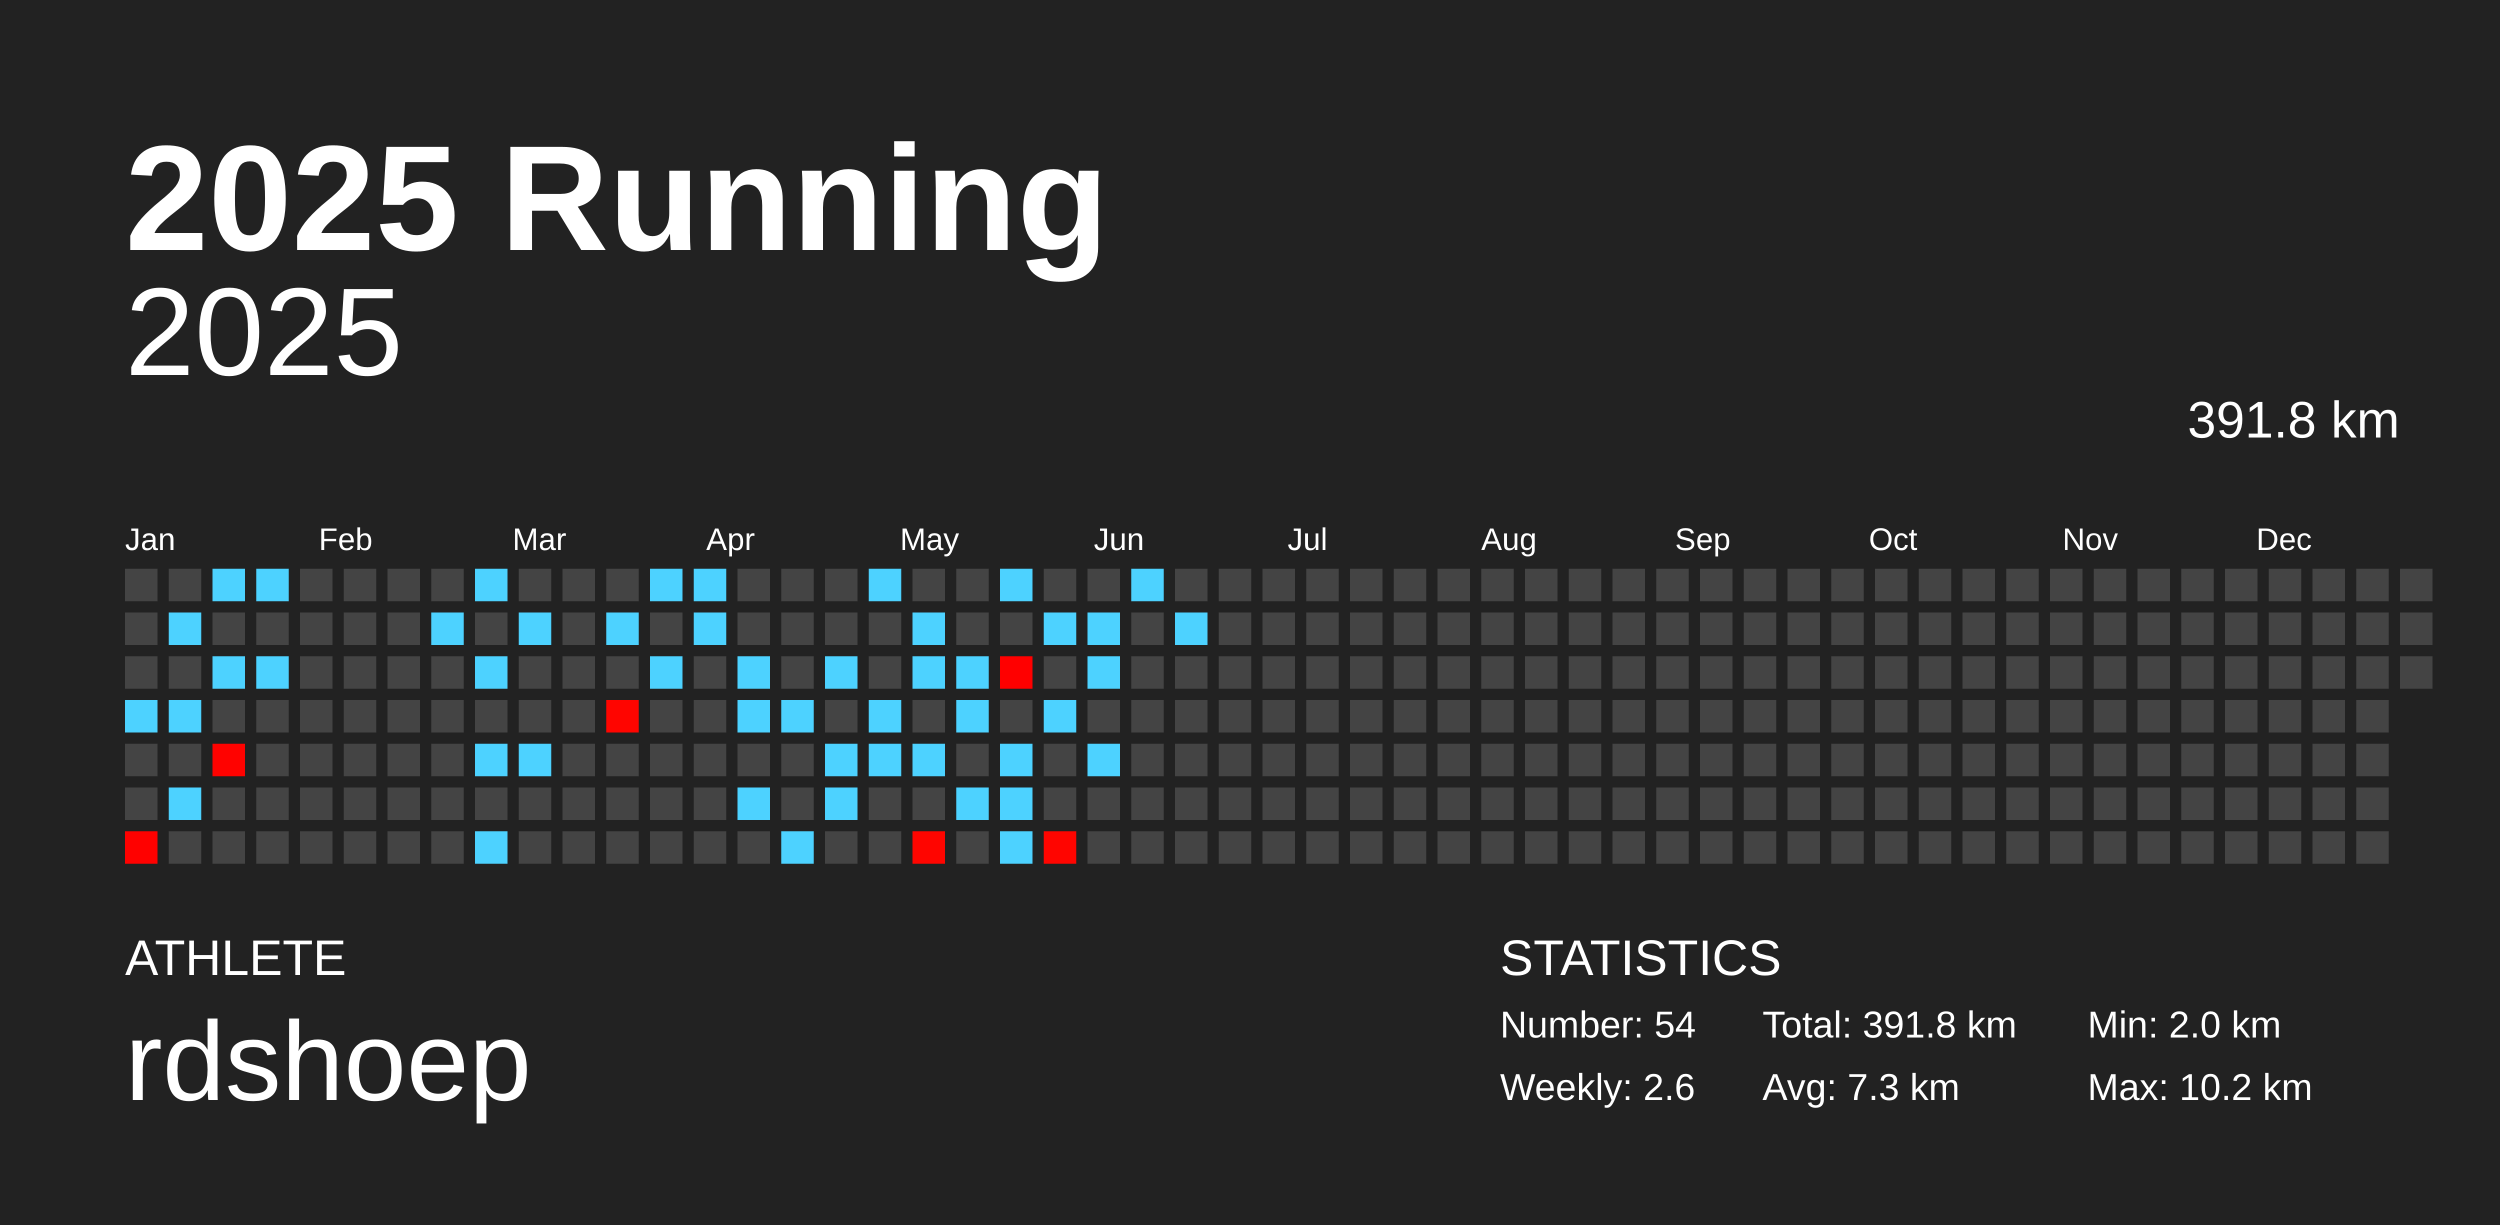
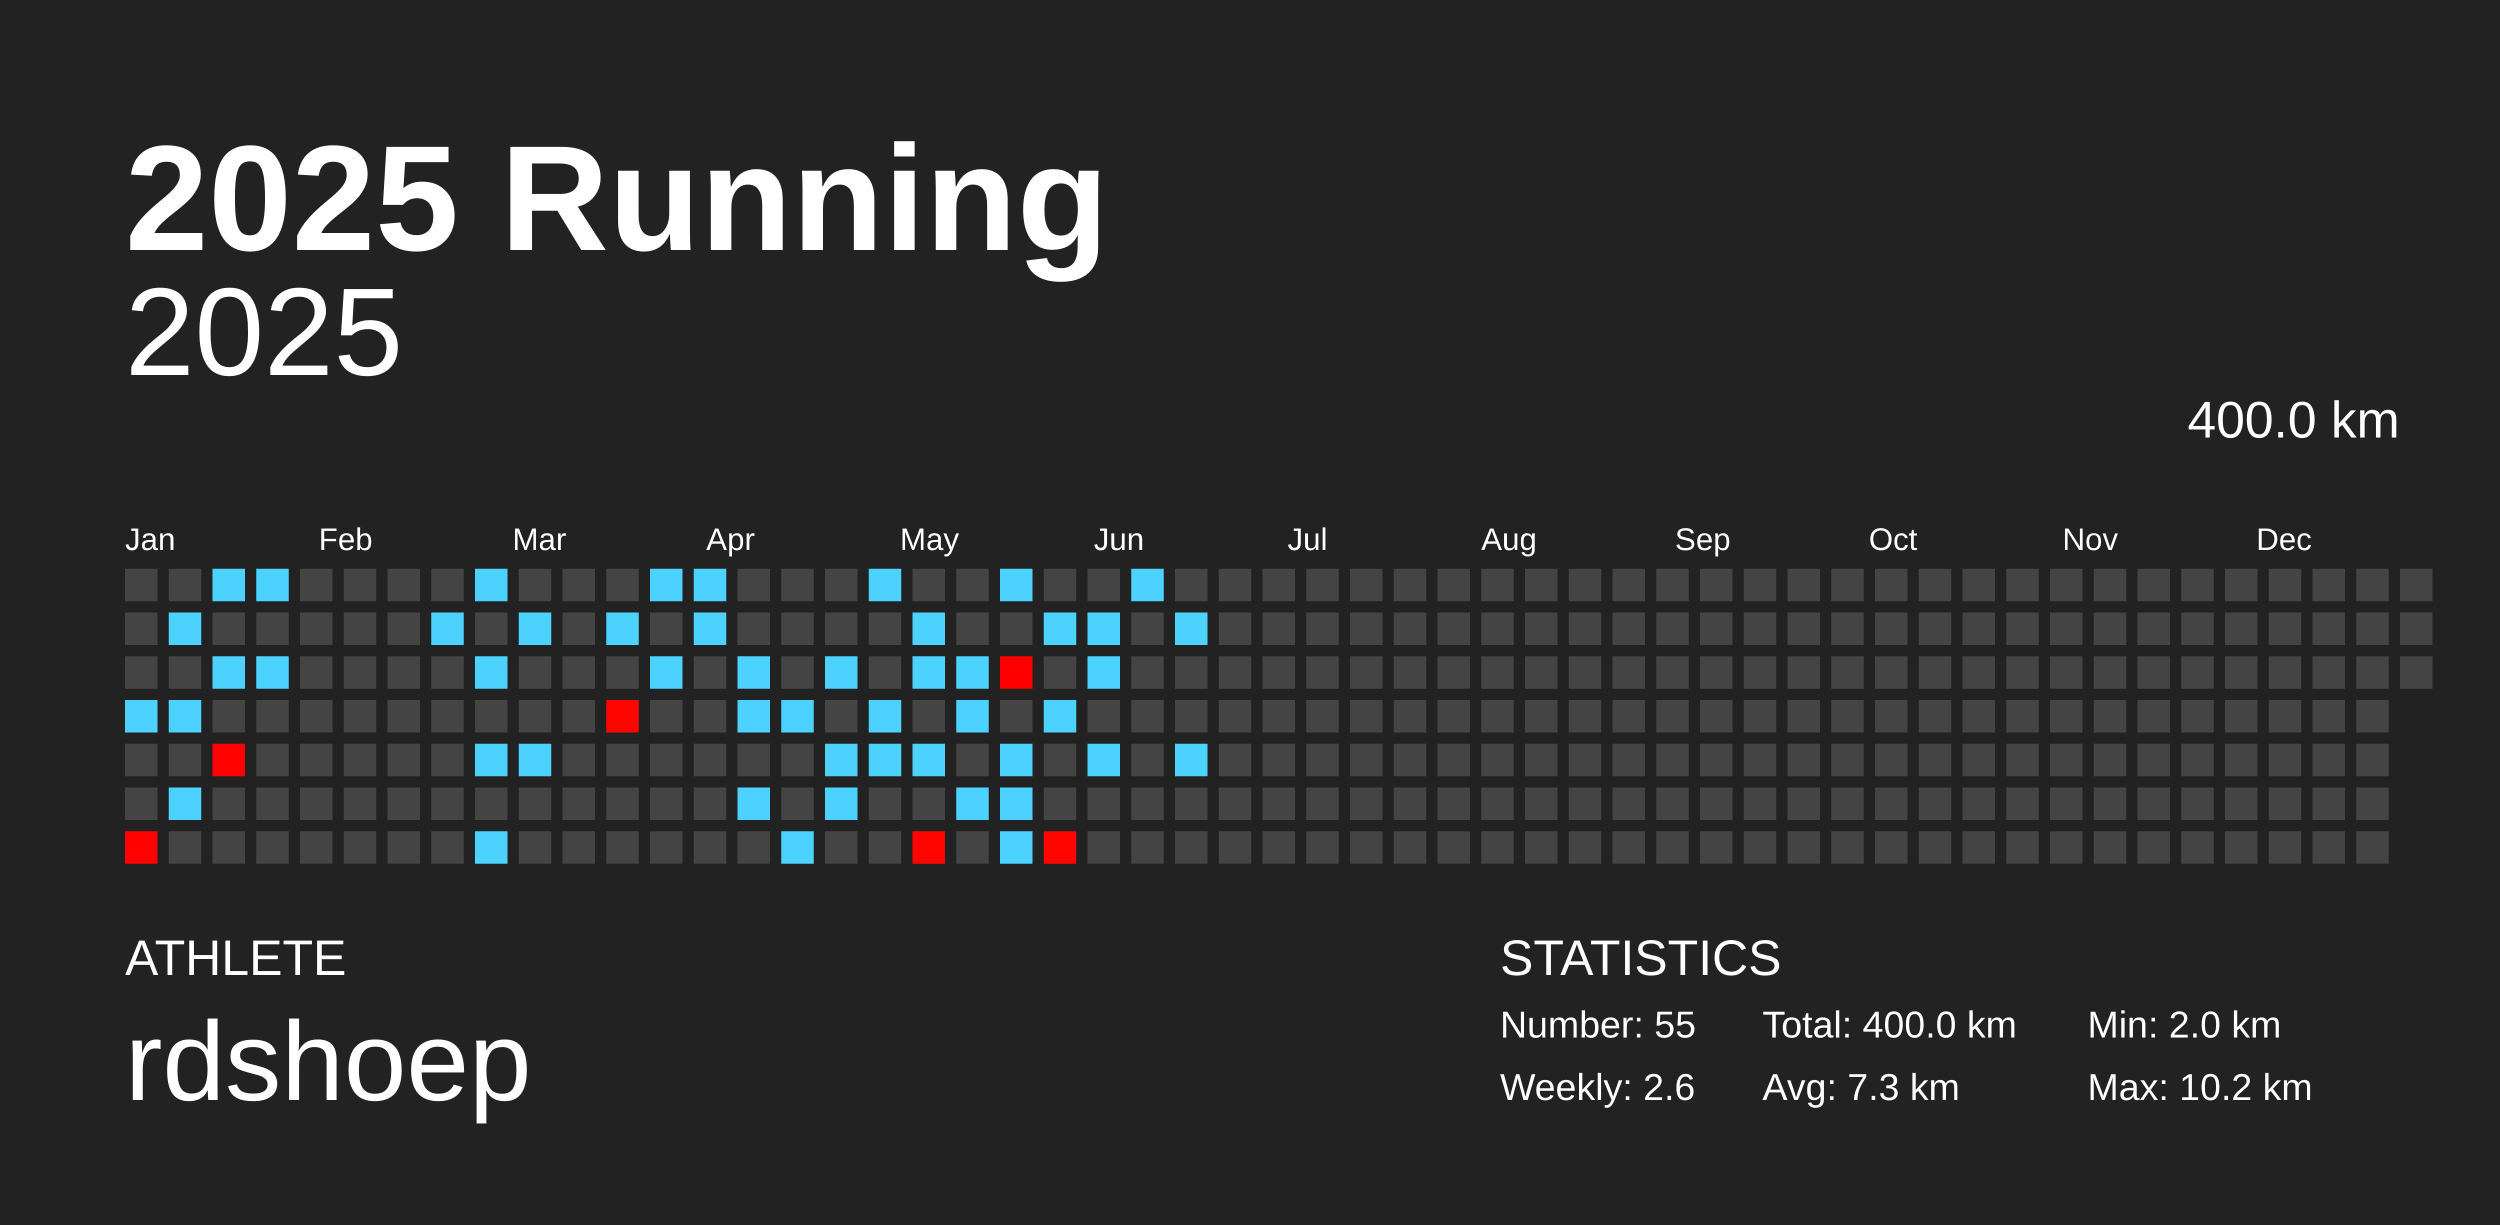
<svg xmlns="http://www.w3.org/2000/svg" baseProfile="full" height="98mm" version="1.1" viewBox="0,0,200,98" width="200mm">
  <defs />
  <rect fill="#222222" height="98" width="200" x="0" y="0" />
  <text fill="#FFFFFF" style="font-size:12px; font-family:Arial; font-weight:bold;" x="10" y="20">2025 Running</text>
  <text fill="#FFFFFF" style="font-size:4px; font-family:Arial" x="10" y="78">ATHLETE</text>
  <text fill="#FFFFFF" style="font-size:9px; font-family:Arial" x="10" y="88">rdshoep</text>
  <text fill="#FFFFFF" style="font-size:4px; font-family:Arial" x="120" y="78">STATISTICS</text>
-   <text fill="#FFFFFF" style="font-size:3px; font-family:Arial" x="120" y="83">Number: 54</text>
+   <text fill="#FFFFFF" style="font-size:3px; font-family:Arial" x="120" y="83">Number: 55</text>
  <text fill="#FFFFFF" style="font-size:3px; font-family:Arial" x="120" y="88">Weekly: 2.6</text>
-   <text fill="#FFFFFF" style="font-size:3px; font-family:Arial" x="141" y="83">Total: 391.8 km</text>
+   <text fill="#FFFFFF" style="font-size:3px; font-family:Arial" x="141" y="83">Total: 400.0 km</text>
  <text fill="#FFFFFF" style="font-size:3px; font-family:Arial" x="141" y="88">Avg: 7.3 km</text>
  <text fill="#FFFFFF" style="font-size:3px; font-family:Arial" x="167" y="83">Min: 2.0 km</text>
  <text fill="#FFFFFF" style="font-size:3px; font-family:Arial" x="167" y="88">Max: 10.2 km</text>
  <text alignment-baseline="hanging" fill="#FFFFFF" style="font-size:10.0px; font-family:Arial;" x="10" y="30">2025</text>
-   <text alignment-baseline="hanging" fill="#FFFFFF" style="font-size:4.125px; font-family:Arial;" x="175" y="35">391.8 km</text>
+   <text alignment-baseline="hanging" fill="#FFFFFF" style="font-size:4.125px; font-family:Arial;" x="175" y="35">400.0 km</text>
  <text fill="#FFFFFF" style="font-size:2.5px; font-family:Arial" x="10.0" y="44">Jan</text>
  <text fill="#FFFFFF" style="font-size:2.5px; font-family:Arial" x="25.5" y="44">Feb</text>
  <text fill="#FFFFFF" style="font-size:2.5px; font-family:Arial" x="41.0" y="44">Mar</text>
  <text fill="#FFFFFF" style="font-size:2.5px; font-family:Arial" x="56.5" y="44">Apr</text>
  <text fill="#FFFFFF" style="font-size:2.5px; font-family:Arial" x="72.0" y="44">May</text>
  <text fill="#FFFFFF" style="font-size:2.5px; font-family:Arial" x="87.5" y="44">Jun</text>
  <text fill="#FFFFFF" style="font-size:2.5px; font-family:Arial" x="103.0" y="44">Jul</text>
  <text fill="#FFFFFF" style="font-size:2.5px; font-family:Arial" x="118.5" y="44">Aug</text>
  <text fill="#FFFFFF" style="font-size:2.5px; font-family:Arial" x="134.0" y="44">Sep</text>
  <text fill="#FFFFFF" style="font-size:2.5px; font-family:Arial" x="149.5" y="44">Oct</text>
  <text fill="#FFFFFF" style="font-size:2.5px; font-family:Arial" x="165.0" y="44">Nov</text>
  <text fill="#FFFFFF" style="font-size:2.5px; font-family:Arial" x="180.5" y="44">Dec</text>
  <rect fill="#444444" height="2.6" width="2.6" x="10.0" y="45.5" />
  <rect fill="#444444" height="2.6" width="2.6" x="10.0" y="49.0" />
  <rect fill="#444444" height="2.6" width="2.6" x="10.0" y="52.5" />
  <rect fill="#4dd2ff" height="2.6" width="2.6" x="10.0" y="56.0" />
  <rect fill="#444444" height="2.6" width="2.6" x="10.0" y="59.5" />
  <rect fill="#444444" height="2.6" width="2.6" x="10.0" y="63.0" />
  <rect fill="#ff0100" height="2.6" width="2.6" x="10.0" y="66.5" />
  <rect fill="#444444" height="2.6" width="2.6" x="13.5" y="45.5" />
  <rect fill="#4dd2ff" height="2.6" width="2.6" x="13.5" y="49.0" />
  <rect fill="#444444" height="2.6" width="2.6" x="13.5" y="52.5" />
  <rect fill="#4dd2ff" height="2.6" width="2.6" x="13.5" y="56.0" />
  <rect fill="#444444" height="2.6" width="2.6" x="13.5" y="59.5" />
  <rect fill="#4dd2ff" height="2.6" width="2.6" x="13.5" y="63.0" />
  <rect fill="#444444" height="2.6" width="2.6" x="13.5" y="66.5" />
  <rect fill="#4dd2ff" height="2.6" width="2.6" x="17.0" y="45.5" />
  <rect fill="#444444" height="2.6" width="2.6" x="17.0" y="49.0" />
  <rect fill="#4dd2ff" height="2.6" width="2.6" x="17.0" y="52.5" />
  <rect fill="#444444" height="2.6" width="2.6" x="17.0" y="56.0" />
  <rect fill="#ff0200" height="2.6" width="2.6" x="17.0" y="59.5" />
  <rect fill="#444444" height="2.6" width="2.6" x="17.0" y="63.0" />
  <rect fill="#444444" height="2.6" width="2.6" x="17.0" y="66.5" />
  <rect fill="#4dd2ff" height="2.6" width="2.6" x="20.5" y="45.5" />
  <rect fill="#444444" height="2.6" width="2.6" x="20.5" y="49.0" />
  <rect fill="#4dd2ff" height="2.6" width="2.6" x="20.5" y="52.5" />
  <rect fill="#444444" height="2.6" width="2.6" x="20.5" y="56.0" />
  <rect fill="#444444" height="2.6" width="2.6" x="20.5" y="59.5" />
  <rect fill="#444444" height="2.6" width="2.6" x="20.5" y="63.0" />
  <rect fill="#444444" height="2.6" width="2.6" x="20.5" y="66.5" />
  <rect fill="#444444" height="2.6" width="2.6" x="24.0" y="45.5" />
  <rect fill="#444444" height="2.6" width="2.6" x="24.0" y="49.0" />
  <rect fill="#444444" height="2.6" width="2.6" x="24.0" y="52.5" />
  <rect fill="#444444" height="2.6" width="2.6" x="24.0" y="56.0" />
  <rect fill="#444444" height="2.6" width="2.6" x="24.0" y="59.5" />
  <rect fill="#444444" height="2.6" width="2.6" x="24.0" y="63.0" />
  <rect fill="#444444" height="2.6" width="2.6" x="24.0" y="66.5" />
  <rect fill="#444444" height="2.6" width="2.6" x="27.5" y="45.5" />
  <rect fill="#444444" height="2.6" width="2.6" x="27.5" y="49.0" />
  <rect fill="#444444" height="2.6" width="2.6" x="27.5" y="52.5" />
  <rect fill="#444444" height="2.6" width="2.6" x="27.5" y="56.0" />
  <rect fill="#444444" height="2.6" width="2.6" x="27.5" y="59.5" />
  <rect fill="#444444" height="2.6" width="2.6" x="27.5" y="63.0" />
  <rect fill="#444444" height="2.6" width="2.6" x="27.5" y="66.5" />
  <rect fill="#444444" height="2.6" width="2.6" x="31.0" y="45.5" />
  <rect fill="#444444" height="2.6" width="2.6" x="31.0" y="49.0" />
  <rect fill="#444444" height="2.6" width="2.6" x="31.0" y="52.5" />
  <rect fill="#444444" height="2.6" width="2.6" x="31.0" y="56.0" />
  <rect fill="#444444" height="2.6" width="2.6" x="31.0" y="59.5" />
  <rect fill="#444444" height="2.6" width="2.6" x="31.0" y="63.0" />
  <rect fill="#444444" height="2.6" width="2.6" x="31.0" y="66.5" />
  <rect fill="#444444" height="2.6" width="2.6" x="34.5" y="45.5" />
  <rect fill="#4dd2ff" height="2.6" width="2.6" x="34.5" y="49.0" />
  <rect fill="#444444" height="2.6" width="2.6" x="34.5" y="52.5" />
  <rect fill="#444444" height="2.6" width="2.6" x="34.5" y="56.0" />
  <rect fill="#444444" height="2.6" width="2.6" x="34.5" y="59.5" />
  <rect fill="#444444" height="2.6" width="2.6" x="34.5" y="63.0" />
  <rect fill="#444444" height="2.6" width="2.6" x="34.5" y="66.5" />
  <rect fill="#4dd2ff" height="2.6" width="2.6" x="38.0" y="45.5" />
  <rect fill="#444444" height="2.6" width="2.6" x="38.0" y="49.0" />
  <rect fill="#4dd2ff" height="2.6" width="2.6" x="38.0" y="52.5" />
  <rect fill="#444444" height="2.6" width="2.6" x="38.0" y="56.0" />
  <rect fill="#4dd2ff" height="2.6" width="2.6" x="38.0" y="59.5" />
  <rect fill="#444444" height="2.6" width="2.6" x="38.0" y="63.0" />
  <rect fill="#4dd2ff" height="2.6" width="2.6" x="38.0" y="66.5" />
  <rect fill="#444444" height="2.6" width="2.6" x="41.5" y="45.5" />
  <rect fill="#4dd2ff" height="2.6" width="2.6" x="41.5" y="49.0" />
  <rect fill="#444444" height="2.6" width="2.6" x="41.5" y="52.5" />
  <rect fill="#444444" height="2.6" width="2.6" x="41.5" y="56.0" />
  <rect fill="#4dd2ff" height="2.6" width="2.6" x="41.5" y="59.5" />
  <rect fill="#444444" height="2.6" width="2.6" x="41.5" y="63.0" />
  <rect fill="#444444" height="2.6" width="2.6" x="41.5" y="66.5" />
  <rect fill="#444444" height="2.6" width="2.6" x="45.0" y="45.5" />
  <rect fill="#444444" height="2.6" width="2.6" x="45.0" y="49.0" />
  <rect fill="#444444" height="2.6" width="2.6" x="45.0" y="52.5" />
  <rect fill="#444444" height="2.6" width="2.6" x="45.0" y="56.0" />
  <rect fill="#444444" height="2.6" width="2.6" x="45.0" y="59.5" />
  <rect fill="#444444" height="2.6" width="2.6" x="45.0" y="63.0" />
  <rect fill="#444444" height="2.6" width="2.6" x="45.0" y="66.5" />
  <rect fill="#444444" height="2.6" width="2.6" x="48.5" y="45.5" />
  <rect fill="#4dd2ff" height="2.6" width="2.6" x="48.5" y="49.0" />
  <rect fill="#444444" height="2.6" width="2.6" x="48.5" y="52.5" />
  <rect fill="#ff0500" height="2.6" width="2.6" x="48.5" y="56.0" />
  <rect fill="#444444" height="2.6" width="2.6" x="48.5" y="59.5" />
  <rect fill="#444444" height="2.6" width="2.6" x="48.5" y="63.0" />
  <rect fill="#444444" height="2.6" width="2.6" x="48.5" y="66.5" />
  <rect fill="#4dd2ff" height="2.6" width="2.6" x="52.0" y="45.5" />
  <rect fill="#444444" height="2.6" width="2.6" x="52.0" y="49.0" />
  <rect fill="#4dd2ff" height="2.6" width="2.6" x="52.0" y="52.5" />
  <rect fill="#444444" height="2.6" width="2.6" x="52.0" y="56.0" />
  <rect fill="#444444" height="2.6" width="2.6" x="52.0" y="59.5" />
  <rect fill="#444444" height="2.6" width="2.6" x="52.0" y="63.0" />
  <rect fill="#444444" height="2.6" width="2.6" x="52.0" y="66.5" />
  <rect fill="#4dd2ff" height="2.6" width="2.6" x="55.5" y="45.5" />
  <rect fill="#4dd2ff" height="2.6" width="2.6" x="55.5" y="49.0" />
  <rect fill="#444444" height="2.6" width="2.6" x="55.5" y="52.5" />
  <rect fill="#444444" height="2.6" width="2.6" x="55.5" y="56.0" />
  <rect fill="#444444" height="2.6" width="2.6" x="55.5" y="59.5" />
  <rect fill="#444444" height="2.6" width="2.6" x="55.5" y="63.0" />
  <rect fill="#444444" height="2.6" width="2.6" x="55.5" y="66.5" />
  <rect fill="#444444" height="2.6" width="2.6" x="59.0" y="45.5" />
  <rect fill="#444444" height="2.6" width="2.6" x="59.0" y="49.0" />
  <rect fill="#4dd2ff" height="2.6" width="2.6" x="59.0" y="52.5" />
  <rect fill="#4dd2ff" height="2.6" width="2.6" x="59.0" y="56.0" />
  <rect fill="#444444" height="2.6" width="2.6" x="59.0" y="59.5" />
  <rect fill="#4dd2ff" height="2.6" width="2.6" x="59.0" y="63.0" />
  <rect fill="#444444" height="2.6" width="2.6" x="59.0" y="66.5" />
  <rect fill="#444444" height="2.6" width="2.6" x="62.5" y="45.5" />
  <rect fill="#444444" height="2.6" width="2.6" x="62.5" y="49.0" />
  <rect fill="#444444" height="2.6" width="2.6" x="62.5" y="52.5" />
  <rect fill="#4dd2ff" height="2.6" width="2.6" x="62.5" y="56.0" />
  <rect fill="#444444" height="2.6" width="2.6" x="62.5" y="59.5" />
  <rect fill="#444444" height="2.6" width="2.6" x="62.5" y="63.0" />
  <rect fill="#4dd2ff" height="2.6" width="2.6" x="62.5" y="66.5" />
  <rect fill="#444444" height="2.6" width="2.6" x="66.0" y="45.5" />
  <rect fill="#444444" height="2.6" width="2.6" x="66.0" y="49.0" />
  <rect fill="#4dd2ff" height="2.6" width="2.6" x="66.0" y="52.5" />
  <rect fill="#444444" height="2.6" width="2.6" x="66.0" y="56.0" />
  <rect fill="#4dd2ff" height="2.6" width="2.6" x="66.0" y="59.5" />
  <rect fill="#4dd2ff" height="2.6" width="2.6" x="66.0" y="63.0" />
  <rect fill="#444444" height="2.6" width="2.6" x="66.0" y="66.5" />
  <rect fill="#4dd2ff" height="2.6" width="2.6" x="69.5" y="45.5" />
  <rect fill="#444444" height="2.6" width="2.6" x="69.5" y="49.0" />
  <rect fill="#444444" height="2.6" width="2.6" x="69.5" y="52.5" />
  <rect fill="#4dd2ff" height="2.6" width="2.6" x="69.5" y="56.0" />
  <rect fill="#4dd2ff" height="2.6" width="2.6" x="69.5" y="59.5" />
  <rect fill="#444444" height="2.6" width="2.6" x="69.5" y="63.0" />
  <rect fill="#444444" height="2.6" width="2.6" x="69.5" y="66.5" />
  <rect fill="#444444" height="2.6" width="2.6" x="73.0" y="45.5" />
  <rect fill="#4dd2ff" height="2.6" width="2.6" x="73.0" y="49.0" />
  <rect fill="#4dd2ff" height="2.6" width="2.6" x="73.0" y="52.5" />
  <rect fill="#444444" height="2.6" width="2.6" x="73.0" y="56.0" />
  <rect fill="#4dd2ff" height="2.6" width="2.6" x="73.0" y="59.5" />
  <rect fill="#444444" height="2.6" width="2.6" x="73.0" y="63.0" />
  <rect fill="#ff0500" height="2.6" width="2.6" x="73.0" y="66.5" />
  <rect fill="#444444" height="2.6" width="2.6" x="76.5" y="45.5" />
  <rect fill="#444444" height="2.6" width="2.6" x="76.5" y="49.0" />
  <rect fill="#4dd2ff" height="2.6" width="2.6" x="76.5" y="52.5" />
  <rect fill="#4dd2ff" height="2.6" width="2.6" x="76.5" y="56.0" />
  <rect fill="#444444" height="2.6" width="2.6" x="76.5" y="59.5" />
  <rect fill="#4dd2ff" height="2.6" width="2.6" x="76.5" y="63.0" />
  <rect fill="#444444" height="2.6" width="2.6" x="76.5" y="66.5" />
  <rect fill="#4dd2ff" height="2.6" width="2.6" x="80.0" y="45.5" />
  <rect fill="#444444" height="2.6" width="2.6" x="80.0" y="49.0" />
  <rect fill="#ff0000" height="2.6" width="2.6" x="80.0" y="52.5" />
  <rect fill="#444444" height="2.6" width="2.6" x="80.0" y="56.0" />
  <rect fill="#4dd2ff" height="2.6" width="2.6" x="80.0" y="59.5" />
  <rect fill="#4dd2ff" height="2.6" width="2.6" x="80.0" y="63.0" />
  <rect fill="#4dd2ff" height="2.6" width="2.6" x="80.0" y="66.5" />
  <rect fill="#444444" height="2.6" width="2.6" x="83.5" y="45.5" />
  <rect fill="#4dd2ff" height="2.6" width="2.6" x="83.5" y="49.0" />
  <rect fill="#444444" height="2.6" width="2.6" x="83.5" y="52.5" />
  <rect fill="#4dd2ff" height="2.6" width="2.6" x="83.5" y="56.0" />
  <rect fill="#444444" height="2.6" width="2.6" x="83.5" y="59.5" />
  <rect fill="#444444" height="2.6" width="2.6" x="83.5" y="63.0" />
  <rect fill="#ff0500" height="2.6" width="2.6" x="83.5" y="66.5" />
  <rect fill="#444444" height="2.6" width="2.6" x="87.0" y="45.5" />
  <rect fill="#4dd2ff" height="2.6" width="2.6" x="87.0" y="49.0" />
  <rect fill="#4dd2ff" height="2.6" width="2.6" x="87.0" y="52.5" />
  <rect fill="#444444" height="2.6" width="2.6" x="87.0" y="56.0" />
  <rect fill="#4dd2ff" height="2.6" width="2.6" x="87.0" y="59.5" />
  <rect fill="#444444" height="2.6" width="2.6" x="87.0" y="63.0" />
  <rect fill="#444444" height="2.6" width="2.6" x="87.0" y="66.5" />
  <rect fill="#4dd2ff" height="2.6" width="2.6" x="90.5" y="45.5" />
  <rect fill="#444444" height="2.6" width="2.6" x="90.5" y="49.0" />
  <rect fill="#444444" height="2.6" width="2.6" x="90.5" y="52.5" />
  <rect fill="#444444" height="2.6" width="2.6" x="90.5" y="56.0" />
  <rect fill="#444444" height="2.6" width="2.6" x="90.5" y="59.5" />
  <rect fill="#444444" height="2.6" width="2.6" x="90.5" y="63.0" />
  <rect fill="#444444" height="2.6" width="2.6" x="90.5" y="66.5" />
  <rect fill="#444444" height="2.6" width="2.6" x="94.0" y="45.5" />
  <rect fill="#4dd2ff" height="2.6" width="2.6" x="94.0" y="49.0" />
  <rect fill="#444444" height="2.6" width="2.6" x="94.0" y="52.5" />
  <rect fill="#444444" height="2.6" width="2.6" x="94.0" y="56.0" />
-   <rect fill="#444444" height="2.6" width="2.6" x="94.0" y="59.5" />
+   <rect fill="#4dd2ff" height="2.6" width="2.6" x="94.0" y="59.5" />
  <rect fill="#444444" height="2.6" width="2.6" x="94.0" y="63.0" />
  <rect fill="#444444" height="2.6" width="2.6" x="94.0" y="66.5" />
  <rect fill="#444444" height="2.6" width="2.6" x="97.5" y="45.5" />
  <rect fill="#444444" height="2.6" width="2.6" x="97.5" y="49.0" />
  <rect fill="#444444" height="2.6" width="2.6" x="97.5" y="52.5" />
  <rect fill="#444444" height="2.6" width="2.6" x="97.5" y="56.0" />
  <rect fill="#444444" height="2.6" width="2.6" x="97.5" y="59.5" />
  <rect fill="#444444" height="2.6" width="2.6" x="97.5" y="63.0" />
  <rect fill="#444444" height="2.6" width="2.6" x="97.5" y="66.5" />
  <rect fill="#444444" height="2.6" width="2.6" x="101.0" y="45.5" />
  <rect fill="#444444" height="2.6" width="2.6" x="101.0" y="49.0" />
  <rect fill="#444444" height="2.6" width="2.6" x="101.0" y="52.5" />
  <rect fill="#444444" height="2.6" width="2.6" x="101.0" y="56.0" />
  <rect fill="#444444" height="2.6" width="2.6" x="101.0" y="59.5" />
  <rect fill="#444444" height="2.6" width="2.6" x="101.0" y="63.0" />
  <rect fill="#444444" height="2.6" width="2.6" x="101.0" y="66.5" />
  <rect fill="#444444" height="2.6" width="2.6" x="104.5" y="45.5" />
  <rect fill="#444444" height="2.6" width="2.6" x="104.5" y="49.0" />
  <rect fill="#444444" height="2.6" width="2.6" x="104.5" y="52.5" />
  <rect fill="#444444" height="2.6" width="2.6" x="104.5" y="56.0" />
  <rect fill="#444444" height="2.6" width="2.6" x="104.5" y="59.5" />
  <rect fill="#444444" height="2.6" width="2.6" x="104.5" y="63.0" />
  <rect fill="#444444" height="2.6" width="2.6" x="104.5" y="66.5" />
  <rect fill="#444444" height="2.6" width="2.6" x="108.0" y="45.5" />
  <rect fill="#444444" height="2.6" width="2.6" x="108.0" y="49.0" />
  <rect fill="#444444" height="2.6" width="2.6" x="108.0" y="52.5" />
  <rect fill="#444444" height="2.6" width="2.6" x="108.0" y="56.0" />
  <rect fill="#444444" height="2.6" width="2.6" x="108.0" y="59.5" />
  <rect fill="#444444" height="2.6" width="2.6" x="108.0" y="63.0" />
  <rect fill="#444444" height="2.6" width="2.6" x="108.0" y="66.5" />
  <rect fill="#444444" height="2.6" width="2.6" x="111.5" y="45.5" />
  <rect fill="#444444" height="2.6" width="2.6" x="111.5" y="49.0" />
  <rect fill="#444444" height="2.6" width="2.6" x="111.5" y="52.5" />
  <rect fill="#444444" height="2.6" width="2.6" x="111.5" y="56.0" />
  <rect fill="#444444" height="2.6" width="2.6" x="111.5" y="59.5" />
  <rect fill="#444444" height="2.6" width="2.6" x="111.5" y="63.0" />
  <rect fill="#444444" height="2.6" width="2.6" x="111.5" y="66.5" />
  <rect fill="#444444" height="2.6" width="2.6" x="115.0" y="45.5" />
  <rect fill="#444444" height="2.6" width="2.6" x="115.0" y="49.0" />
  <rect fill="#444444" height="2.6" width="2.6" x="115.0" y="52.5" />
  <rect fill="#444444" height="2.6" width="2.6" x="115.0" y="56.0" />
  <rect fill="#444444" height="2.6" width="2.6" x="115.0" y="59.5" />
  <rect fill="#444444" height="2.6" width="2.6" x="115.0" y="63.0" />
  <rect fill="#444444" height="2.6" width="2.6" x="115.0" y="66.5" />
  <rect fill="#444444" height="2.6" width="2.6" x="118.5" y="45.5" />
  <rect fill="#444444" height="2.6" width="2.6" x="118.5" y="49.0" />
  <rect fill="#444444" height="2.6" width="2.6" x="118.5" y="52.5" />
  <rect fill="#444444" height="2.6" width="2.6" x="118.5" y="56.0" />
  <rect fill="#444444" height="2.6" width="2.6" x="118.5" y="59.5" />
  <rect fill="#444444" height="2.6" width="2.6" x="118.5" y="63.0" />
  <rect fill="#444444" height="2.6" width="2.6" x="118.5" y="66.5" />
  <rect fill="#444444" height="2.6" width="2.6" x="122.0" y="45.5" />
  <rect fill="#444444" height="2.6" width="2.6" x="122.0" y="49.0" />
  <rect fill="#444444" height="2.6" width="2.6" x="122.0" y="52.5" />
  <rect fill="#444444" height="2.6" width="2.6" x="122.0" y="56.0" />
  <rect fill="#444444" height="2.6" width="2.6" x="122.0" y="59.5" />
  <rect fill="#444444" height="2.6" width="2.6" x="122.0" y="63.0" />
  <rect fill="#444444" height="2.6" width="2.6" x="122.0" y="66.5" />
  <rect fill="#444444" height="2.6" width="2.6" x="125.5" y="45.5" />
  <rect fill="#444444" height="2.6" width="2.6" x="125.5" y="49.0" />
  <rect fill="#444444" height="2.6" width="2.6" x="125.5" y="52.5" />
  <rect fill="#444444" height="2.6" width="2.6" x="125.5" y="56.0" />
  <rect fill="#444444" height="2.6" width="2.6" x="125.5" y="59.5" />
  <rect fill="#444444" height="2.6" width="2.6" x="125.5" y="63.0" />
  <rect fill="#444444" height="2.6" width="2.6" x="125.5" y="66.5" />
  <rect fill="#444444" height="2.6" width="2.6" x="129.0" y="45.5" />
  <rect fill="#444444" height="2.6" width="2.6" x="129.0" y="49.0" />
  <rect fill="#444444" height="2.6" width="2.6" x="129.0" y="52.5" />
  <rect fill="#444444" height="2.6" width="2.6" x="129.0" y="56.0" />
  <rect fill="#444444" height="2.6" width="2.6" x="129.0" y="59.5" />
  <rect fill="#444444" height="2.6" width="2.6" x="129.0" y="63.0" />
  <rect fill="#444444" height="2.6" width="2.6" x="129.0" y="66.5" />
  <rect fill="#444444" height="2.6" width="2.6" x="132.5" y="45.5" />
  <rect fill="#444444" height="2.6" width="2.6" x="132.5" y="49.0" />
  <rect fill="#444444" height="2.6" width="2.6" x="132.5" y="52.5" />
  <rect fill="#444444" height="2.6" width="2.6" x="132.5" y="56.0" />
  <rect fill="#444444" height="2.6" width="2.6" x="132.5" y="59.5" />
  <rect fill="#444444" height="2.6" width="2.6" x="132.5" y="63.0" />
  <rect fill="#444444" height="2.6" width="2.6" x="132.5" y="66.5" />
  <rect fill="#444444" height="2.6" width="2.6" x="136.0" y="45.5" />
  <rect fill="#444444" height="2.6" width="2.6" x="136.0" y="49.0" />
  <rect fill="#444444" height="2.6" width="2.6" x="136.0" y="52.5" />
  <rect fill="#444444" height="2.6" width="2.6" x="136.0" y="56.0" />
  <rect fill="#444444" height="2.6" width="2.6" x="136.0" y="59.5" />
  <rect fill="#444444" height="2.6" width="2.6" x="136.0" y="63.0" />
  <rect fill="#444444" height="2.6" width="2.6" x="136.0" y="66.5" />
  <rect fill="#444444" height="2.6" width="2.6" x="139.5" y="45.5" />
  <rect fill="#444444" height="2.6" width="2.6" x="139.5" y="49.0" />
  <rect fill="#444444" height="2.6" width="2.6" x="139.5" y="52.5" />
  <rect fill="#444444" height="2.6" width="2.6" x="139.5" y="56.0" />
  <rect fill="#444444" height="2.6" width="2.6" x="139.5" y="59.5" />
  <rect fill="#444444" height="2.6" width="2.6" x="139.5" y="63.0" />
  <rect fill="#444444" height="2.6" width="2.6" x="139.5" y="66.5" />
  <rect fill="#444444" height="2.6" width="2.6" x="143.0" y="45.5" />
  <rect fill="#444444" height="2.6" width="2.6" x="143.0" y="49.0" />
  <rect fill="#444444" height="2.6" width="2.6" x="143.0" y="52.5" />
  <rect fill="#444444" height="2.6" width="2.6" x="143.0" y="56.0" />
  <rect fill="#444444" height="2.6" width="2.6" x="143.0" y="59.5" />
  <rect fill="#444444" height="2.6" width="2.6" x="143.0" y="63.0" />
  <rect fill="#444444" height="2.6" width="2.6" x="143.0" y="66.5" />
  <rect fill="#444444" height="2.6" width="2.6" x="146.5" y="45.5" />
  <rect fill="#444444" height="2.6" width="2.6" x="146.5" y="49.0" />
  <rect fill="#444444" height="2.6" width="2.6" x="146.5" y="52.5" />
  <rect fill="#444444" height="2.6" width="2.6" x="146.5" y="56.0" />
  <rect fill="#444444" height="2.6" width="2.6" x="146.5" y="59.5" />
  <rect fill="#444444" height="2.6" width="2.6" x="146.5" y="63.0" />
  <rect fill="#444444" height="2.6" width="2.6" x="146.5" y="66.5" />
  <rect fill="#444444" height="2.6" width="2.6" x="150.0" y="45.5" />
  <rect fill="#444444" height="2.6" width="2.6" x="150.0" y="49.0" />
  <rect fill="#444444" height="2.6" width="2.6" x="150.0" y="52.5" />
  <rect fill="#444444" height="2.6" width="2.6" x="150.0" y="56.0" />
  <rect fill="#444444" height="2.6" width="2.6" x="150.0" y="59.5" />
  <rect fill="#444444" height="2.6" width="2.6" x="150.0" y="63.0" />
  <rect fill="#444444" height="2.6" width="2.6" x="150.0" y="66.5" />
  <rect fill="#444444" height="2.6" width="2.6" x="153.5" y="45.5" />
  <rect fill="#444444" height="2.6" width="2.6" x="153.5" y="49.0" />
  <rect fill="#444444" height="2.6" width="2.6" x="153.5" y="52.5" />
  <rect fill="#444444" height="2.6" width="2.6" x="153.5" y="56.0" />
  <rect fill="#444444" height="2.6" width="2.6" x="153.5" y="59.5" />
  <rect fill="#444444" height="2.6" width="2.6" x="153.5" y="63.0" />
  <rect fill="#444444" height="2.6" width="2.6" x="153.5" y="66.5" />
  <rect fill="#444444" height="2.6" width="2.6" x="157.0" y="45.5" />
  <rect fill="#444444" height="2.6" width="2.6" x="157.0" y="49.0" />
  <rect fill="#444444" height="2.6" width="2.6" x="157.0" y="52.5" />
  <rect fill="#444444" height="2.6" width="2.6" x="157.0" y="56.0" />
  <rect fill="#444444" height="2.6" width="2.6" x="157.0" y="59.5" />
  <rect fill="#444444" height="2.6" width="2.6" x="157.0" y="63.0" />
  <rect fill="#444444" height="2.6" width="2.6" x="157.0" y="66.5" />
  <rect fill="#444444" height="2.6" width="2.6" x="160.5" y="45.5" />
  <rect fill="#444444" height="2.6" width="2.6" x="160.5" y="49.0" />
  <rect fill="#444444" height="2.6" width="2.6" x="160.5" y="52.5" />
  <rect fill="#444444" height="2.6" width="2.6" x="160.5" y="56.0" />
  <rect fill="#444444" height="2.6" width="2.6" x="160.5" y="59.5" />
  <rect fill="#444444" height="2.6" width="2.6" x="160.5" y="63.0" />
  <rect fill="#444444" height="2.6" width="2.6" x="160.5" y="66.5" />
  <rect fill="#444444" height="2.6" width="2.6" x="164.0" y="45.5" />
  <rect fill="#444444" height="2.6" width="2.6" x="164.0" y="49.0" />
  <rect fill="#444444" height="2.6" width="2.6" x="164.0" y="52.5" />
  <rect fill="#444444" height="2.6" width="2.6" x="164.0" y="56.0" />
  <rect fill="#444444" height="2.6" width="2.6" x="164.0" y="59.5" />
  <rect fill="#444444" height="2.6" width="2.6" x="164.0" y="63.0" />
  <rect fill="#444444" height="2.6" width="2.6" x="164.0" y="66.5" />
  <rect fill="#444444" height="2.6" width="2.6" x="167.5" y="45.5" />
  <rect fill="#444444" height="2.6" width="2.6" x="167.5" y="49.0" />
  <rect fill="#444444" height="2.6" width="2.6" x="167.5" y="52.5" />
  <rect fill="#444444" height="2.6" width="2.6" x="167.5" y="56.0" />
  <rect fill="#444444" height="2.6" width="2.6" x="167.5" y="59.5" />
  <rect fill="#444444" height="2.6" width="2.6" x="167.5" y="63.0" />
  <rect fill="#444444" height="2.6" width="2.6" x="167.5" y="66.5" />
  <rect fill="#444444" height="2.6" width="2.6" x="171.0" y="45.5" />
  <rect fill="#444444" height="2.6" width="2.6" x="171.0" y="49.0" />
  <rect fill="#444444" height="2.6" width="2.6" x="171.0" y="52.5" />
  <rect fill="#444444" height="2.6" width="2.6" x="171.0" y="56.0" />
  <rect fill="#444444" height="2.6" width="2.6" x="171.0" y="59.5" />
  <rect fill="#444444" height="2.6" width="2.6" x="171.0" y="63.0" />
  <rect fill="#444444" height="2.6" width="2.6" x="171.0" y="66.5" />
  <rect fill="#444444" height="2.6" width="2.6" x="174.5" y="45.5" />
  <rect fill="#444444" height="2.6" width="2.6" x="174.5" y="49.0" />
  <rect fill="#444444" height="2.6" width="2.6" x="174.5" y="52.5" />
  <rect fill="#444444" height="2.6" width="2.6" x="174.5" y="56.0" />
  <rect fill="#444444" height="2.6" width="2.6" x="174.5" y="59.5" />
  <rect fill="#444444" height="2.6" width="2.6" x="174.5" y="63.0" />
  <rect fill="#444444" height="2.6" width="2.6" x="174.5" y="66.5" />
  <rect fill="#444444" height="2.6" width="2.6" x="178.0" y="45.5" />
  <rect fill="#444444" height="2.6" width="2.6" x="178.0" y="49.0" />
  <rect fill="#444444" height="2.6" width="2.6" x="178.0" y="52.5" />
  <rect fill="#444444" height="2.6" width="2.6" x="178.0" y="56.0" />
  <rect fill="#444444" height="2.6" width="2.6" x="178.0" y="59.5" />
  <rect fill="#444444" height="2.6" width="2.6" x="178.0" y="63.0" />
  <rect fill="#444444" height="2.6" width="2.6" x="178.0" y="66.5" />
  <rect fill="#444444" height="2.6" width="2.6" x="181.5" y="45.5" />
  <rect fill="#444444" height="2.6" width="2.6" x="181.5" y="49.0" />
  <rect fill="#444444" height="2.6" width="2.6" x="181.5" y="52.5" />
  <rect fill="#444444" height="2.6" width="2.6" x="181.5" y="56.0" />
  <rect fill="#444444" height="2.6" width="2.6" x="181.5" y="59.5" />
  <rect fill="#444444" height="2.6" width="2.6" x="181.5" y="63.0" />
  <rect fill="#444444" height="2.6" width="2.6" x="181.5" y="66.5" />
  <rect fill="#444444" height="2.6" width="2.6" x="185.0" y="45.5" />
  <rect fill="#444444" height="2.6" width="2.6" x="185.0" y="49.0" />
  <rect fill="#444444" height="2.6" width="2.6" x="185.0" y="52.5" />
  <rect fill="#444444" height="2.6" width="2.6" x="185.0" y="56.0" />
  <rect fill="#444444" height="2.6" width="2.6" x="185.0" y="59.5" />
  <rect fill="#444444" height="2.6" width="2.6" x="185.0" y="63.0" />
  <rect fill="#444444" height="2.6" width="2.6" x="185.0" y="66.5" />
  <rect fill="#444444" height="2.6" width="2.6" x="188.5" y="45.5" />
  <rect fill="#444444" height="2.6" width="2.6" x="188.5" y="49.0" />
  <rect fill="#444444" height="2.6" width="2.6" x="188.5" y="52.5" />
  <rect fill="#444444" height="2.6" width="2.6" x="188.5" y="56.0" />
  <rect fill="#444444" height="2.6" width="2.6" x="188.5" y="59.5" />
  <rect fill="#444444" height="2.6" width="2.6" x="188.5" y="63.0" />
  <rect fill="#444444" height="2.6" width="2.6" x="188.5" y="66.5" />
  <rect fill="#444444" height="2.6" width="2.6" x="192.0" y="45.5" />
  <rect fill="#444444" height="2.6" width="2.6" x="192.0" y="49.0" />
  <rect fill="#444444" height="2.6" width="2.6" x="192.0" y="52.5" />
</svg>
